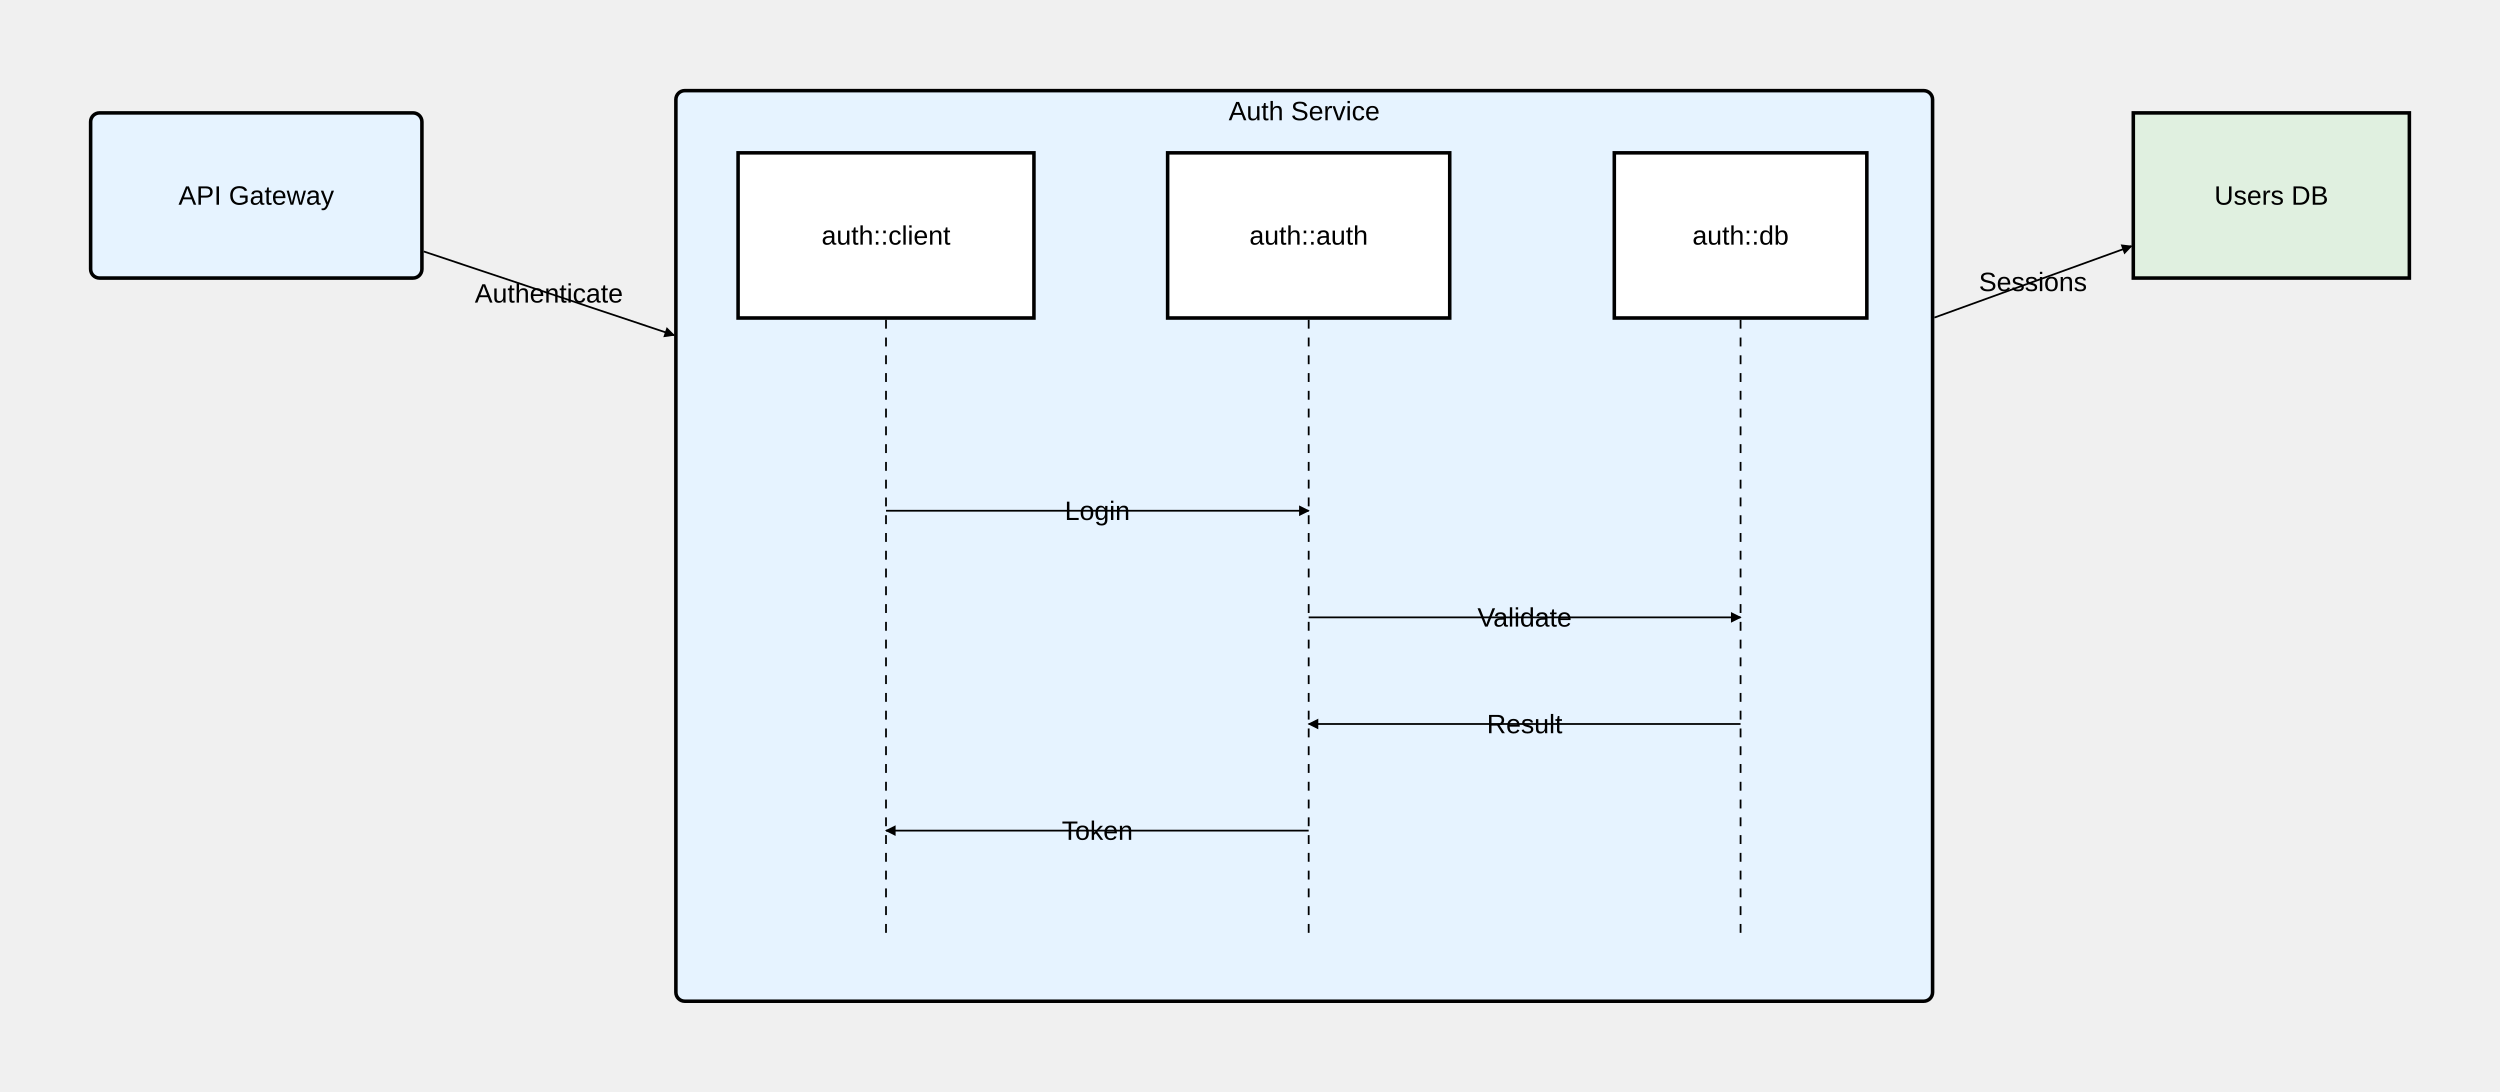
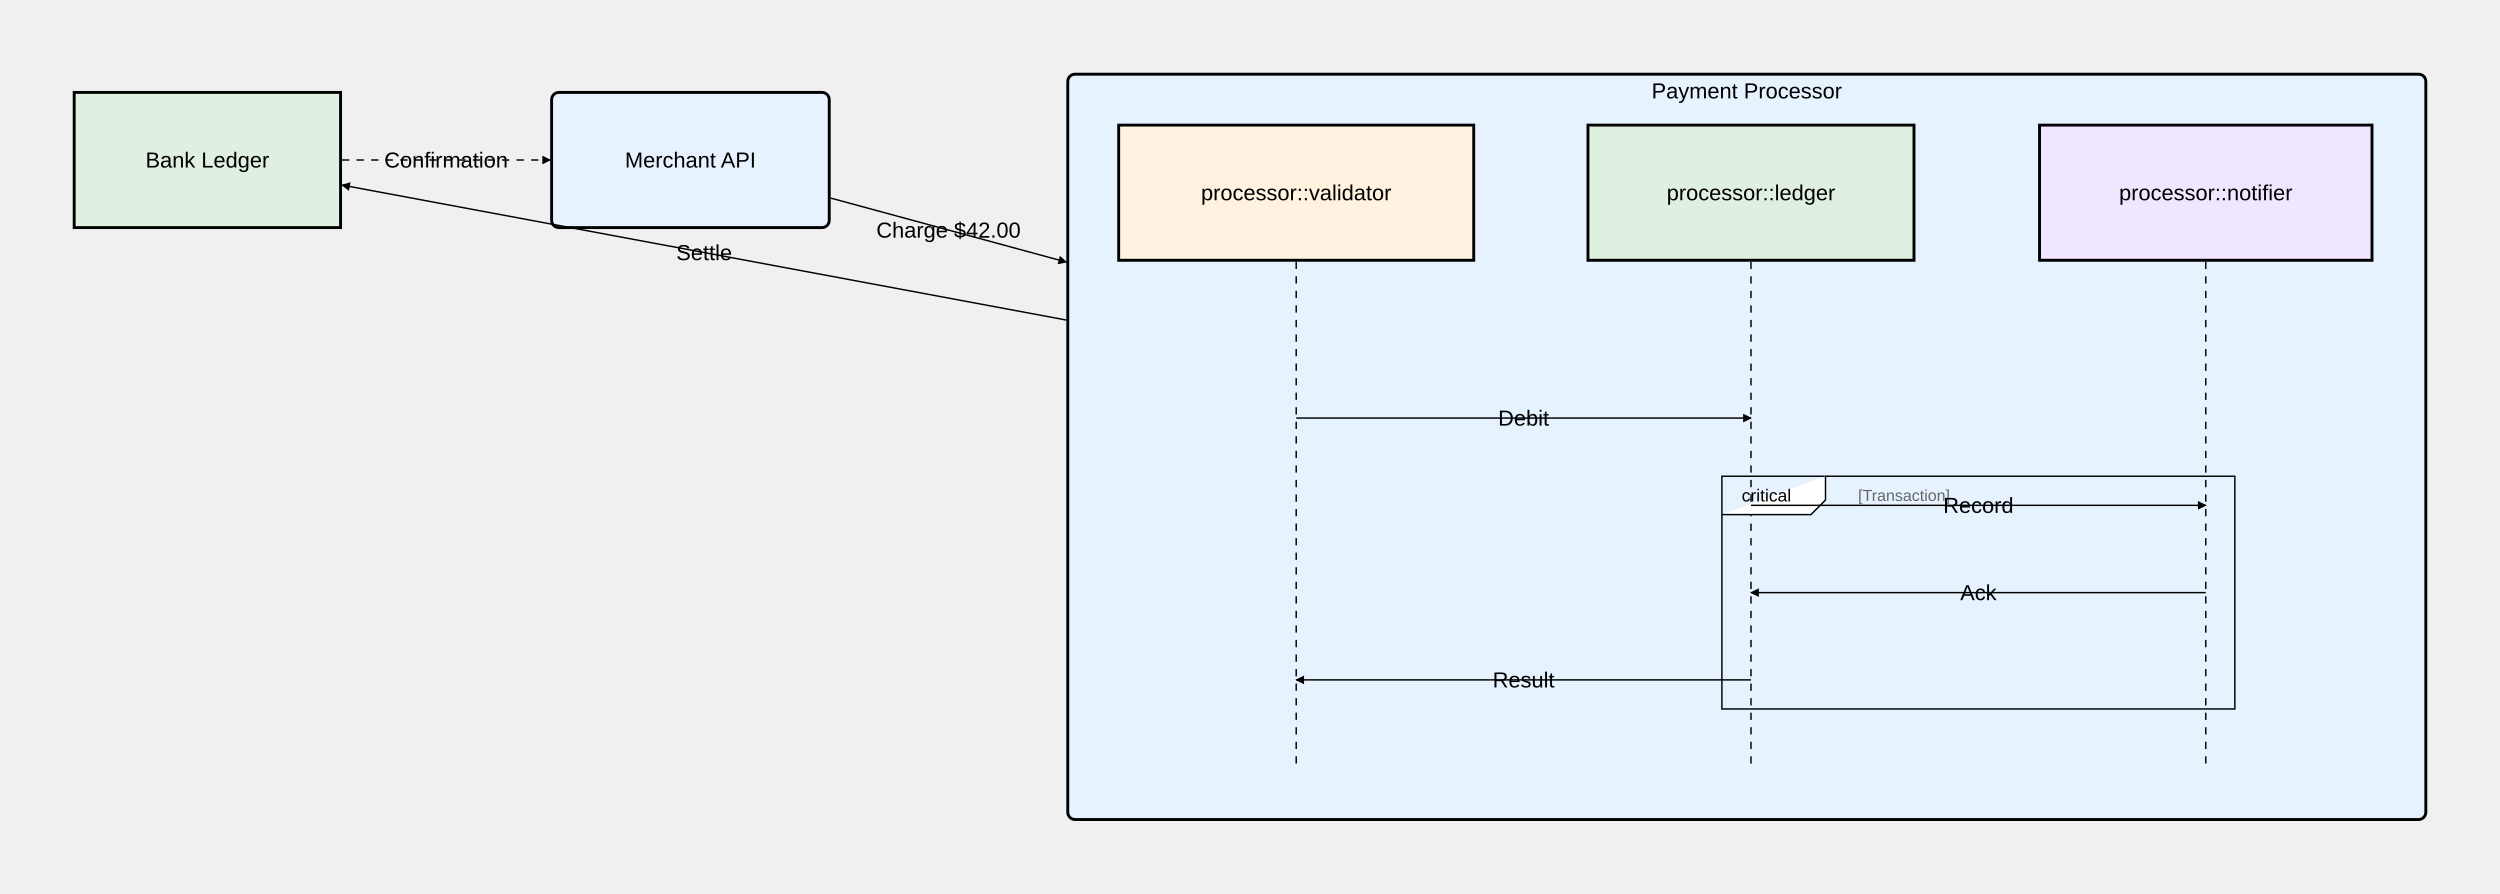
- <svg xmlns="http://www.w3.org/2000/svg" height="614.414" viewBox="0 0 1406.826 614.414" width="1406.826">
+ <svg xmlns="http://www.w3.org/2000/svg" height="614.414" viewBox="0 0 1718.72 614.414" width="1718.72">
  <defs>
    <clipPath id="clip-layer-0">
-       <rect height="442.414" width="637.183" x="0" y="12.529" />
+       <rect height="442.414" width="863.637" x="0" y="12.529" />
    </clipPath>
  </defs>
  <defs>
    <marker id="arrow-right-black" markerHeight="6" markerWidth="6" orient="auto" refX="9" refY="5" viewBox="0 0 10 10">
      <path d="M 0 0 L 10 5 L 0 10 z" fill="black" fill-opacity="1" />
    </marker>
  </defs>
  <g transform="translate(50, 62.52875)">
    <g>
      <g>
        <g data-layer="content">
-           <rect fill="rgb(230, 243, 255)" fill-opacity="1" height="512.414" rx="5" stroke="black" stroke-linecap="butt" stroke-linejoin="miter" stroke-opacity="1" stroke-width="2" width="707.183" x="330.34" y="-11.529" />
-           <rect fill="rgb(224, 240, 224)" fill-opacity="1" height="92.943" rx="0" stroke="black" stroke-linecap="butt" stroke-linejoin="miter" stroke-opacity="1" stroke-width="2" width="155.352" x="1150.473" y="1" />
-           <rect fill="rgb(230, 243, 255)" fill-opacity="1" height="92.943" rx="5" stroke="black" stroke-linecap="butt" stroke-linejoin="miter" stroke-opacity="1" stroke-width="2" width="186.427" x="1" y="1" />
+           <rect fill="rgb(224, 240, 224)" fill-opacity="1" height="92.943" rx="0" stroke="black" stroke-linecap="butt" stroke-linejoin="miter" stroke-opacity="1" stroke-width="2" width="183.134" x="1" y="1" />
+           <rect fill="rgb(230, 243, 255)" fill-opacity="1" height="92.943" rx="5" stroke="black" stroke-linecap="butt" stroke-linejoin="miter" stroke-opacity="1" stroke-width="2" width="190.859" x="329.23" y="1" />
+           <rect fill="rgb(230, 243, 255)" fill-opacity="1" height="512.414" rx="5" stroke="black" stroke-linecap="butt" stroke-linejoin="miter" stroke-opacity="1" stroke-width="2" width="933.637" x="684.082" y="-11.529" />
        </g>
        <g data-layer="arrow">
-           <path d="M 188.427 78.977 L 329.34 126.1" fill="none" marker-end="url(#arrow-right-black)" stroke="black" stroke-linecap="butt" stroke-linejoin="miter" stroke-opacity="1" stroke-width="1" />
-           <path d="M 1038.524 116.186 L 1149.473 75.981" fill="none" marker-end="url(#arrow-right-black)" stroke="black" stroke-linecap="butt" stroke-linejoin="miter" stroke-opacity="1" stroke-width="1" />
+           <path d="M 521.089 73.656 L 683.082 117.645" fill="none" marker-end="url(#arrow-right-black)" stroke="black" stroke-linecap="butt" stroke-linejoin="miter" stroke-opacity="1" stroke-width="1" />
+           <path d="M 683.082 157.506 L 185.134 64.72" fill="none" marker-end="url(#arrow-right-black)" stroke="black" stroke-linecap="butt" stroke-linejoin="miter" stroke-opacity="1" stroke-width="1" />
+           <path d="M 185.134 47.471 L 328.23 47.471" fill="none" marker-end="url(#arrow-right-black)" stroke="black" stroke-dasharray="5,5" stroke-linecap="butt" stroke-linejoin="miter" stroke-opacity="1" stroke-width="1" />
        </g>
        <g data-layer="text">
-           <text dominant-baseline="central" font-family="Arial" font-size="15" text-anchor="middle" x="683.932" y="-23">
-             <tspan dy="22.943" x="683.932">Auth Service</tspan>
+           <text dominant-baseline="central" font-family="Arial" font-size="15" text-anchor="middle" x="92.567" y="24.529">
+             <tspan dy="22.943" x="92.567">Bank Ledger</tspan>
          </text>
-           <text dominant-baseline="central" font-family="Arial" font-size="15" text-anchor="middle" x="1228.149" y="24.529">
-             <tspan dy="22.943" x="1228.149">Users DB</tspan>
+           <text dominant-baseline="central" font-family="Arial" font-size="15" text-anchor="middle" x="424.659" y="24.529">
+             <tspan dy="22.943" x="424.659">Merchant API</tspan>
          </text>
-           <text dominant-baseline="central" font-family="Arial" font-size="15" text-anchor="middle" x="94.213" y="24.529">
-             <tspan dy="22.943" x="94.213">API Gateway</tspan>
+           <text dominant-baseline="central" font-family="Arial" font-size="15" text-anchor="middle" x="1150.901" y="-23">
+             <tspan dy="22.943" x="1150.901">Payment Processor</tspan>
          </text>
-           <text dominant-baseline="central" font-family="Arial" font-size="15" text-anchor="middle" x="258.884" y="79.596">
-             <tspan dy="22.943" x="258.884">Authenticate</tspan>
+           <text dominant-baseline="central" font-family="Arial" font-size="15" text-anchor="middle" x="602.086" y="72.708">
+             <tspan dy="22.943" x="602.086">Charge $42.00</tspan>
          </text>
-           <text dominant-baseline="central" font-family="Arial" font-size="15" text-anchor="middle" x="1093.998" y="73.141">
-             <tspan dy="22.943" x="1093.998">Sessions</tspan>
+           <text dominant-baseline="central" font-family="Arial" font-size="15" text-anchor="middle" x="434.108" y="88.171">
+             <tspan dy="22.943" x="434.108">Settle</tspan>
+           </text>
+           <text dominant-baseline="central" font-family="Arial" font-size="15" text-anchor="middle" x="256.682" y="24.529">
+             <tspan dy="22.943" x="256.682">Confirmation</tspan>
          </text>
        </g>
      </g>
    </g>
-     <g clip-path="url(#clip-layer-0)" transform="translate(364.3403, 9.942505)">
+     <g clip-path="url(#clip-layer-0)" transform="translate(718.0825, 9.942505)">
      <g>
        <g data-layer="lifeline">
-           <line fill-opacity="1" stroke="black" stroke-dasharray="5,5" stroke-linecap="butt" stroke-linejoin="miter" stroke-opacity="1" stroke-width="1" x1="322.094" x2="322.094" y1="107.471" y2="454.942" />
-           <line fill-opacity="1" stroke="black" stroke-dasharray="5,5" stroke-linecap="butt" stroke-linejoin="miter" stroke-opacity="1" stroke-width="1" x1="84.243" x2="84.243" y1="107.471" y2="454.942" />
-           <line fill-opacity="1" stroke="black" stroke-dasharray="5,5" stroke-linecap="butt" stroke-linejoin="miter" stroke-opacity="1" stroke-width="1" x1="565.131" x2="565.131" y1="107.471" y2="454.942" />
+           <line fill-opacity="1" stroke="black" stroke-dasharray="5,5" stroke-linecap="butt" stroke-linejoin="miter" stroke-opacity="1" stroke-width="1" x1="435.701" x2="435.701" y1="107.471" y2="454.942" />
+           <line fill-opacity="1" stroke="black" stroke-dasharray="5,5" stroke-linecap="butt" stroke-linejoin="miter" stroke-opacity="1" stroke-width="1" x1="123.043" x2="123.043" y1="107.471" y2="454.942" />
+           <line fill-opacity="1" stroke="black" stroke-dasharray="5,5" stroke-linecap="butt" stroke-linejoin="miter" stroke-opacity="1" stroke-width="1" x1="748.358" x2="748.358" y1="107.471" y2="454.942" />
        </g>
        <g data-layer="content">
-           <rect fill="white" height="92.943" rx="0" stroke="black" stroke-linecap="butt" stroke-linejoin="miter" stroke-opacity="1" stroke-width="2" width="158.742" x="242.722" y="13.529" />
-           <rect fill="white" height="92.943" rx="0" stroke="black" stroke-linecap="butt" stroke-linejoin="miter" stroke-opacity="1" stroke-width="2" width="166.487" x="1" y="13.529" />
-           <rect fill="white" height="92.943" rx="0" stroke="black" stroke-linecap="butt" stroke-linejoin="miter" stroke-opacity="1" stroke-width="2" width="142.104" x="494.079" y="13.529" />
+           <rect fill="rgb(224, 240, 224)" fill-opacity="1" height="92.943" rx="0" stroke="black" stroke-linecap="butt" stroke-linejoin="miter" stroke-opacity="1" stroke-width="2" width="224.135" x="323.633" y="13.529" />
+           <rect fill="rgb(255, 243, 224)" fill-opacity="1" height="92.943" rx="0" stroke="black" stroke-linecap="butt" stroke-linejoin="miter" stroke-opacity="1" stroke-width="2" width="244.085" x="1" y="13.529" />
+           <rect fill="rgb(240, 230, 255)" fill-opacity="1" height="92.943" rx="0" stroke="black" stroke-linecap="butt" stroke-linejoin="miter" stroke-opacity="1" stroke-width="2" width="228.558" x="634.08" y="13.529" />
+         </g>
+         <g data-layer="fragment">
+           <rect fill="none" height="160" stroke="black" stroke-linecap="butt" stroke-linejoin="miter" stroke-opacity="1" stroke-width="1" width="352.658" x="415.7" y="254.942" />
+           <path d="M 486.923 254.942 L 486.923 271.296 L 476.923 281.296 L 415.7 281.296" fill="white" fill-opacity="1" stroke="black" stroke-linecap="butt" stroke-linejoin="miter" stroke-opacity="1" stroke-width="1" />
        </g>
        <g data-layer="arrow">
-           <path d="M 84.243 214.942 L 322.094 214.942" fill="none" marker-end="url(#arrow-right-black)" stroke="black" stroke-linecap="butt" stroke-linejoin="miter" stroke-opacity="1" stroke-width="1" />
-           <path d="M 322.094 274.942 L 565.131 274.942" fill="none" marker-end="url(#arrow-right-black)" stroke="black" stroke-linecap="butt" stroke-linejoin="miter" stroke-opacity="1" stroke-width="1" />
-           <path d="M 565.131 334.942 L 322.094 334.942" fill="none" marker-end="url(#arrow-right-black)" stroke="black" stroke-linecap="butt" stroke-linejoin="miter" stroke-opacity="1" stroke-width="1" />
-           <path d="M 322.094 394.942 L 84.243 394.942" fill="none" marker-end="url(#arrow-right-black)" stroke="black" stroke-linecap="butt" stroke-linejoin="miter" stroke-opacity="1" stroke-width="1" />
+           <path d="M 123.043 214.942 L 435.701 214.942" fill="none" marker-end="url(#arrow-right-black)" stroke="black" stroke-linecap="butt" stroke-linejoin="miter" stroke-opacity="1" stroke-width="1" />
+           <path d="M 435.701 274.942 L 748.358 274.942" fill="none" marker-end="url(#arrow-right-black)" stroke="black" stroke-linecap="butt" stroke-linejoin="miter" stroke-opacity="1" stroke-width="1" />
+           <path d="M 748.358 334.942 L 435.701 334.942" fill="none" marker-end="url(#arrow-right-black)" stroke="black" stroke-linecap="butt" stroke-linejoin="miter" stroke-opacity="1" stroke-width="1" />
+           <path d="M 435.701 394.942 L 123.043 394.942" fill="none" marker-end="url(#arrow-right-black)" stroke="black" stroke-linecap="butt" stroke-linejoin="miter" stroke-opacity="1" stroke-width="1" />
        </g>
        <g data-layer="text">
-           <text dominant-baseline="central" font-family="Arial" font-size="15" text-anchor="middle" x="322.094" y="37.057">
-             <tspan dy="22.943" x="322.094">auth::auth</tspan>
+           <text dominant-baseline="central" font-family="Arial" font-size="15" text-anchor="middle" x="435.701" y="37.057">
+             <tspan dy="22.943" x="435.701">processor::ledger</tspan>
          </text>
-           <text dominant-baseline="central" font-family="Arial" font-size="15" text-anchor="middle" x="84.243" y="37.057">
-             <tspan dy="22.943" x="84.243">auth::client</tspan>
+           <text dominant-baseline="central" font-family="Arial" font-size="15" text-anchor="middle" x="123.043" y="37.057">
+             <tspan dy="22.943" x="123.043">processor::validator</tspan>
          </text>
-           <text dominant-baseline="central" font-family="Arial" font-size="15" text-anchor="middle" x="565.131" y="37.057">
-             <tspan dy="22.943" x="565.131">auth::db</tspan>
+           <text dominant-baseline="central" font-family="Arial" font-size="15" text-anchor="middle" x="748.358" y="37.057">
+             <tspan dy="22.943" x="748.358">processor::notifier</tspan>
          </text>
-           <text dominant-baseline="central" font-family="Arial" font-size="15" text-anchor="middle" x="203.168" y="192">
-             <tspan dy="22.943" x="203.168">Login</tspan>
+           <text dominant-baseline="central" fill="black" fill-opacity="1" font-family="Arial" font-size="12" text-anchor="middle" x="446.312" y="249.766">
+             <tspan dy="18.354" x="446.312">critical</tspan>
          </text>
-           <text dominant-baseline="central" font-family="Arial" font-size="15" text-anchor="middle" x="443.612" y="252">
-             <tspan dy="22.943" x="443.612">Validate</tspan>
+           <text dominant-baseline="central" fill="rgb(102, 102, 102)" fill-opacity="1" font-family="Arial" font-size="11" text-anchor="middle" x="540.934" y="251.295">
+             <tspan dy="16.825" x="540.934">[Transaction]</tspan>
          </text>
-           <text dominant-baseline="central" font-family="Arial" font-size="15" text-anchor="middle" x="443.612" y="312">
-             <tspan dy="22.943" x="443.612">Result</tspan>
+           <text dominant-baseline="central" font-family="Arial" font-size="15" text-anchor="middle" x="279.372" y="192">
+             <tspan dy="22.943" x="279.372">Debit</tspan>
          </text>
-           <text dominant-baseline="central" font-family="Arial" font-size="15" text-anchor="middle" x="203.168" y="372">
-             <tspan dy="22.943" x="203.168">Token</tspan>
+           <text dominant-baseline="central" font-family="Arial" font-size="15" text-anchor="middle" x="592.029" y="252">
+             <tspan dy="22.943" x="592.029">Record</tspan>
+           </text>
+           <text dominant-baseline="central" font-family="Arial" font-size="15" text-anchor="middle" x="592.029" y="312">
+             <tspan dy="22.943" x="592.029">Ack</tspan>
+           </text>
+           <text dominant-baseline="central" font-family="Arial" font-size="15" text-anchor="middle" x="279.372" y="372">
+             <tspan dy="22.943" x="279.372">Result</tspan>
          </text>
        </g>
      </g>
    </g>
  </g>
</svg>
